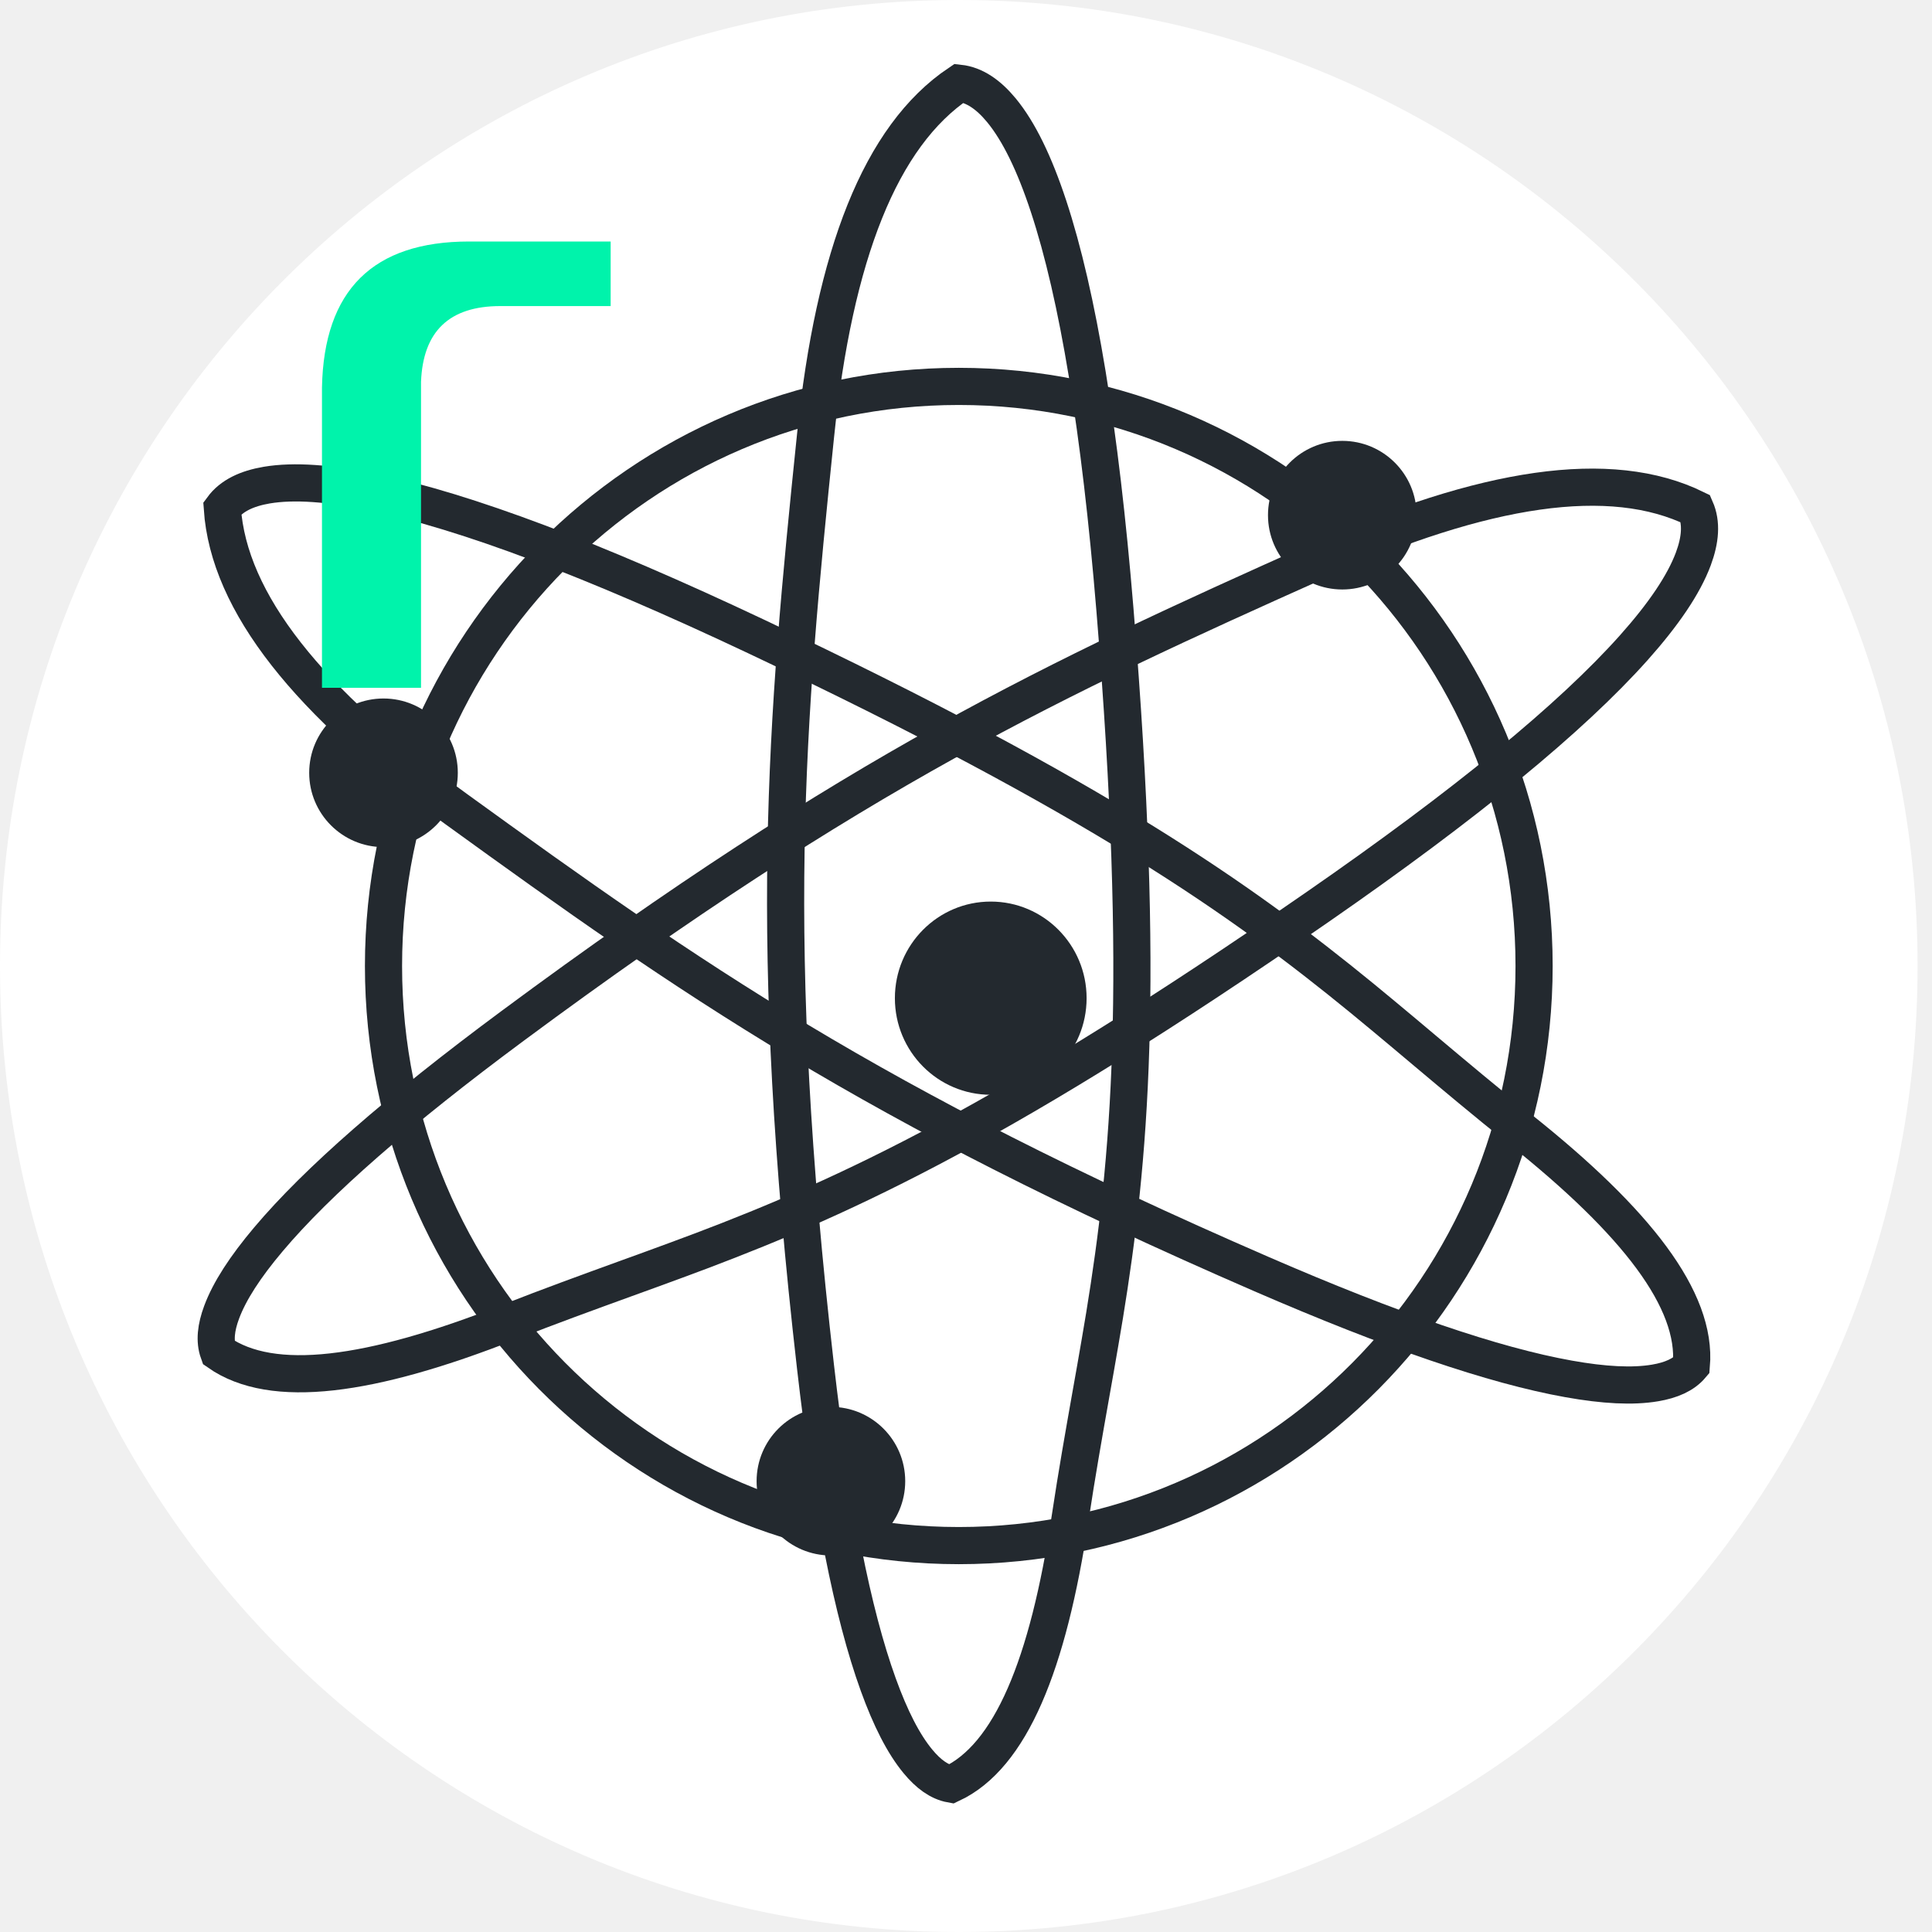
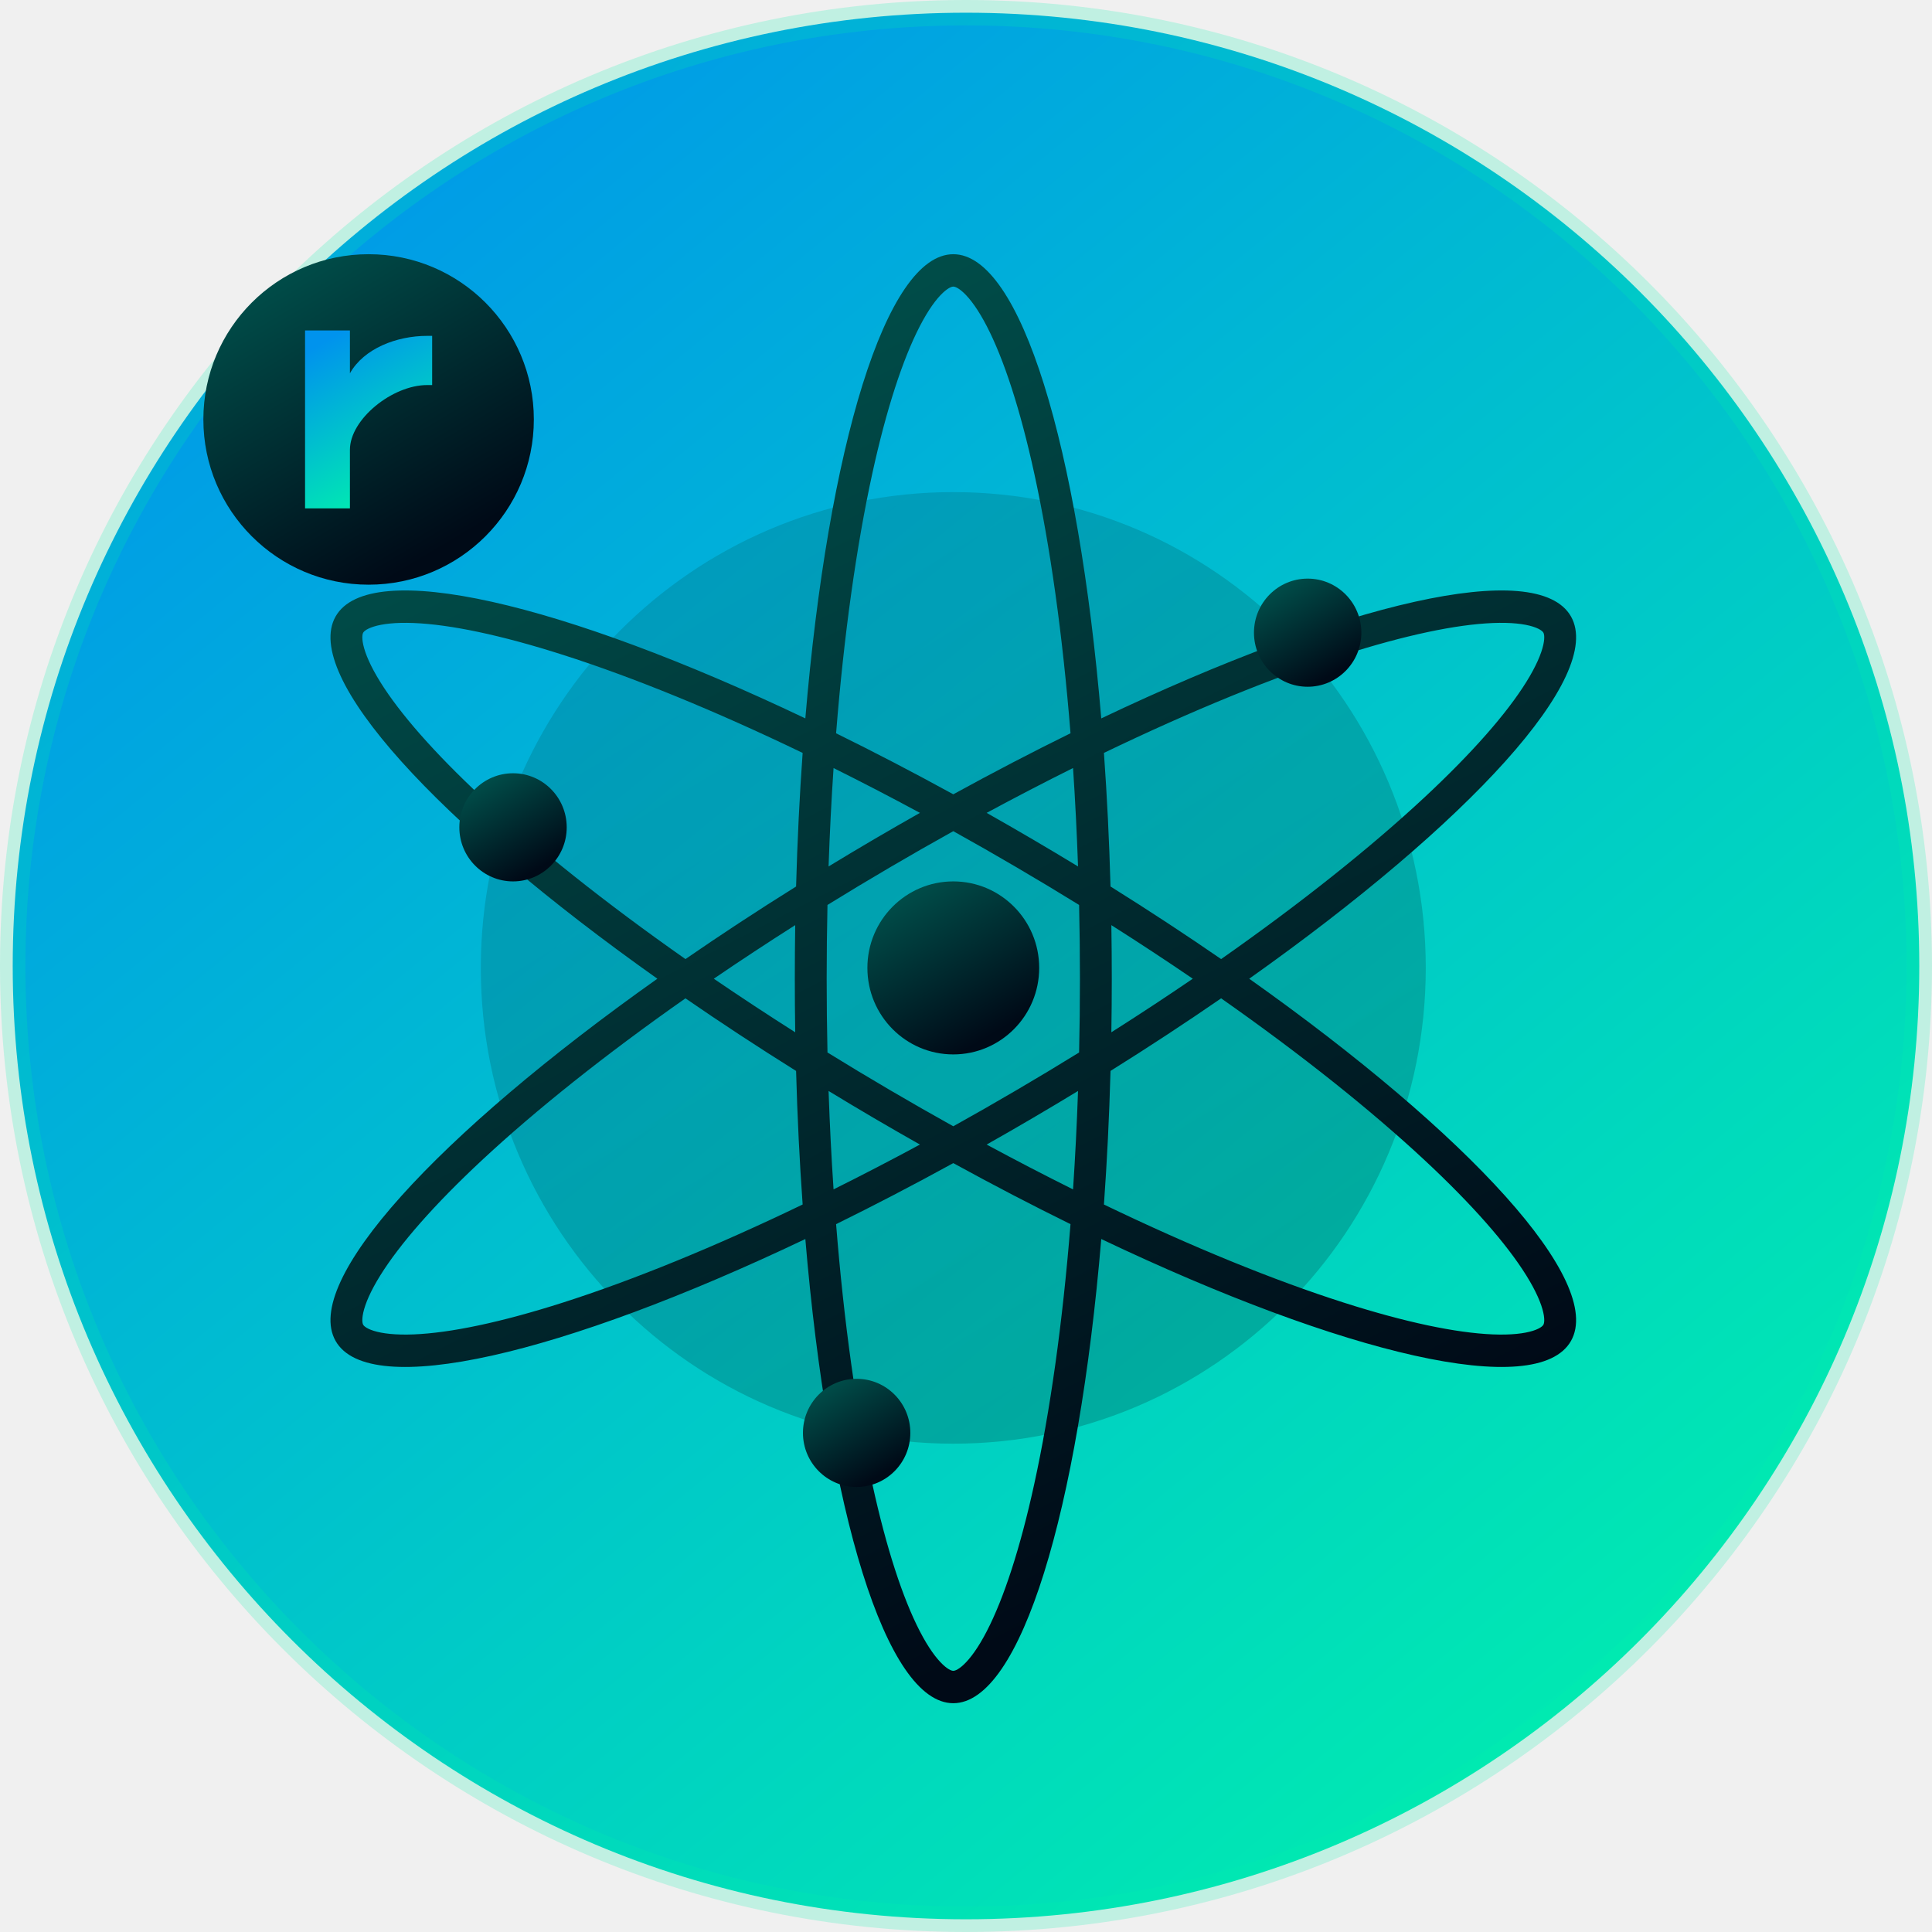
- <svg xmlns="http://www.w3.org/2000/svg" width="26px" height="26px" viewBox="0 0 26 26" version="1.1">
-   <g id="StaFiHub" stroke="none" stroke-width="1" fill="none" fill-rule="evenodd">
-     <g id="StaFi-rDOT-Copy-11" transform="translate(-436, -383)">
-       <g id="Group-9-Copy-6" transform="translate(436, 383)">
-         <ellipse id="Oval-5" fill="#FFFFFF" cx="12.903" cy="13" rx="12.903" ry="13" />
-         <ellipse id="Oval-6" stroke="#23292F" stroke-width="0.5" cx="12.903" cy="13" rx="7.742" ry="7.8" />
-         <path d="M12.907,1.12 C13.115,1.143 13.301,1.272 13.476,1.483 C13.712,1.769 13.921,2.201 14.11,2.773 C14.508,3.979 14.805,5.788 15.004,8.2 C15.422,13.274 15.202,15.635 14.865,17.701 L14.804,18.063 C14.763,18.303 14.721,18.541 14.678,18.781 C14.585,19.307 14.49,19.842 14.402,20.427 C14.105,22.405 13.601,23.636 12.8,24.01 C12.639,23.981 12.493,23.873 12.354,23.705 C12.159,23.47 11.983,23.124 11.819,22.67 C11.471,21.708 11.191,20.28 10.974,18.388 C10.318,12.661 10.574,9.748 10.975,5.865 C11.226,3.43 11.849,1.83 12.907,1.12 Z" id="Rectangle" stroke="#23292F" stroke-width="0.5" />
-         <path d="M12.907,1.12 C13.115,1.143 13.301,1.272 13.476,1.483 C13.712,1.769 13.921,2.201 14.11,2.773 C14.508,3.979 14.805,5.788 15.004,8.2 C15.422,13.274 15.202,15.635 14.865,17.701 L14.804,18.063 C14.763,18.303 14.721,18.541 14.678,18.781 C14.585,19.307 14.49,19.842 14.402,20.427 C14.105,22.405 13.601,23.636 12.8,24.01 C12.639,23.981 12.493,23.873 12.354,23.705 C12.159,23.47 11.983,23.124 11.819,22.67 C11.471,21.708 11.191,20.28 10.974,18.388 C10.318,12.661 10.574,9.748 10.975,5.865 C11.226,3.43 11.849,1.83 12.907,1.12 Z" id="Rectangle-Copy" stroke="#23292F" stroke-width="0.5" transform="translate(12.90261, 12.56667) rotate(-60) translate(-12.90261, -12.56667) " />
-         <path d="M12.907,1.12 C13.115,1.143 13.301,1.272 13.476,1.483 C13.712,1.769 13.921,2.201 14.11,2.773 C14.508,3.979 14.805,5.788 15.004,8.2 C15.422,13.274 15.202,15.635 14.865,17.701 L14.804,18.063 C14.763,18.303 14.721,18.541 14.678,18.781 C14.585,19.307 14.49,19.842 14.402,20.427 C14.105,22.405 13.601,23.636 12.8,24.01 C12.639,23.981 12.493,23.873 12.354,23.705 C12.159,23.47 11.983,23.124 11.819,22.67 C11.471,21.708 11.191,20.28 10.974,18.388 C10.318,12.661 10.574,9.748 10.975,5.865 C11.226,3.43 11.849,1.83 12.907,1.12 Z" id="Rectangle-Copy-2" stroke="#23292F" stroke-width="0.5" transform="translate(12.90261, 12.56667) rotate(-300) translate(-12.90261, -12.56667) " />
-         <ellipse id="Oval-7" fill="#23292F" cx="13.333" cy="13.433" rx="1.29" ry="1.3" />
-         <ellipse id="Oval-7-Copy" fill="#23292F" cx="5.161" cy="10.4" rx="1" ry="1" />
-         <ellipse id="Oval-7-Copy-2" fill="#23292F" cx="11.182" cy="19.933" rx="1" ry="1" />
-         <ellipse id="Oval-7-Copy-3" fill="#23292F" cx="18.064" cy="6.933" rx="1" ry="1" />
-         <path d="M4.333,9.256 L4.333,5.214 C4.359,3.905 5.019,3.25 6.314,3.25 L8.218,3.25 L8.218,4.119 L6.733,4.119 C6.047,4.119 5.692,4.459 5.666,5.139 L5.666,9.256 L4.333,9.256 Z" id="r" fill="#00F3AB" />
+ <svg xmlns="http://www.w3.org/2000/svg" width="76px" height="76px" viewBox="0 0 76 76" version="1.1">
+   <defs>
+     <linearGradient x1="10.493%" y1="0%" x2="92.253%" y2="100%" id="linearGradient-1">
+       <stop stop-color="#0093ED" offset="0%" />
+       <stop stop-color="#00F3AB" offset="100%" />
+     </linearGradient>
+     <linearGradient x1="66%" y1="92.56%" x2="10.812%" y2="0%" id="linearGradient-2">
+       <stop stop-color="#000A17" offset="0%" />
+       <stop stop-color="#00554F" offset="100%" />
+     </linearGradient>
+     <linearGradient x1="29.843%" y1="0%" x2="71.557%" y2="100%" id="linearGradient-3">
+       <stop stop-color="#0093ED" offset="0%" />
+       <stop stop-color="#00F3AB" offset="100%" />
+     </linearGradient>
+     <linearGradient x1="65.778%" y1="92.56%" x2="11.355%" y2="0%" id="linearGradient-4">
+       <stop stop-color="#000A17" offset="0%" />
+       <stop stop-color="#00554F" offset="100%" />
+     </linearGradient>
+     <linearGradient x1="61.824%" y1="92.56%" x2="21.04%" y2="0%" id="linearGradient-5">
+       <stop stop-color="#000A17" offset="0%" />
+       <stop stop-color="#00554F" offset="100%" />
+     </linearGradient>
+     <linearGradient x1="65.778%" y1="92.56%" x2="11.355%" y2="0%" id="linearGradient-6">
+       <stop stop-color="#000A17" offset="0%" />
+       <stop stop-color="#00554F" offset="100%" />
+     </linearGradient>
+     <linearGradient x1="65.778%" y1="92.56%" x2="11.355%" y2="0%" id="linearGradient-7">
+       <stop stop-color="#000A17" offset="0%" />
+       <stop stop-color="#00554F" offset="100%" />
+     </linearGradient>
+   </defs>
+   <g id="staker---staking-flow" stroke="none" stroke-width="1" fill="none" fill-rule="evenodd">
+     <g id="最终-copy-2" transform="translate(-212, -48)">
+       <g id="Group-5-Copy-8" transform="translate(212, 48)">
+         <circle id="Oval" stroke-opacity="0.2" stroke="#00F3AB" fill="url(#linearGradient-1)" cx="38" cy="38" r="37.5" />
+         <g id="Group-12" transform="translate(8, 10)">
+           <circle id="Combined-Shape-Copy-5" fill="url(#linearGradient-2)" cx="6.5" cy="6.5" r="6.5" />
+           <path d="M5.765,4.685 L5.765,3 L4,3 L4,10 L5.765,10 L5.765,7.693 C5.765,6.495 7.428,5.147 8.806,5.147 L9,5.147 L9,3.212 L8.806,3.212 C7.599,3.212 6.312,3.711 5.765,4.685 Z" id="Path" fill="url(#linearGradient-3)" />
+         </g>
+         <g id="Group-58" transform="translate(13, 10)">
+           <path d="M24.5,9.358 C34.765,9.358 43.086,17.738 43.086,28.075 C43.086,38.411 34.765,46.791 24.5,46.791 C14.235,46.791 5.914,38.411 5.914,28.075 C5.914,17.738 14.235,9.358 24.5,9.358 Z" id="Path" fill-opacity="0.2" fill="url(#linearGradient-4)" />
+           <path d="M24.908,1.516 C24.654,1.278 24.522,1.274 24.5,1.274 C24.478,1.274 24.347,1.278 24.093,1.516 C23.831,1.761 23.519,2.182 23.183,2.832 C22.512,4.131 21.869,6.092 21.315,8.624 C20.693,11.471 20.2,14.95 19.89,18.846 C21.389,19.583 22.931,20.385 24.5,21.246 C26.069,20.385 27.611,19.583 29.111,18.845 C28.8,14.95 28.308,11.471 27.685,8.624 C27.132,6.092 26.489,4.131 25.818,2.832 C25.482,2.182 25.169,1.761 24.908,1.516 Z M23.188,21.976 C22.036,21.354 20.901,20.766 19.79,20.213 C19.705,21.467 19.64,22.759 19.594,24.084 C20.182,23.726 20.778,23.37 21.382,23.015 C21.987,22.661 22.589,22.315 23.188,21.976 Z M18.68,18.26 C19.58,7.579 21.847,0 24.5,0 C27.154,0 29.421,7.579 30.321,18.26 C39.877,13.711 47.471,11.916 48.798,14.25 C50.125,16.585 44.797,22.368 36.141,28.5 C44.797,34.632 50.125,40.415 48.798,42.75 C47.471,45.084 39.877,43.289 30.321,38.74 C29.421,49.421 27.154,57 24.5,57 C21.847,57 19.58,49.421 18.68,38.74 C9.124,43.289 1.529,45.084 0.202,42.75 C-1.125,40.415 4.203,34.632 12.859,28.5 C4.203,22.368 -1.125,16.585 0.202,14.25 C1.529,11.916 9.124,13.711 18.68,18.26 Z M13.964,27.728 C10.798,25.507 8.077,23.335 5.961,21.363 C4.08,19.61 2.728,18.064 1.957,16.824 C1.571,16.203 1.368,15.718 1.29,15.366 C1.215,15.024 1.276,14.906 1.287,14.888 L1.287,14.887 C1.298,14.868 1.367,14.755 1.698,14.65 C2.037,14.543 2.552,14.479 3.275,14.508 C4.717,14.566 6.712,14.982 9.147,15.761 C11.885,16.636 15.098,17.943 18.574,19.618 C18.453,21.305 18.366,23.062 18.316,24.873 C16.797,25.822 15.342,26.778 13.964,27.728 Z M13.964,29.272 C10.798,31.493 8.077,33.666 5.961,35.637 C4.08,37.39 2.728,38.936 1.957,40.176 C1.571,40.797 1.368,41.282 1.29,41.634 C1.215,41.976 1.276,42.094 1.287,42.113 C1.298,42.132 1.367,42.245 1.698,42.35 C2.037,42.457 2.552,42.521 3.275,42.492 C4.717,42.434 6.712,42.018 9.147,41.239 C11.885,40.364 15.098,39.057 18.574,37.382 C18.453,35.695 18.366,33.938 18.316,32.128 C16.797,31.178 15.342,30.222 13.964,29.272 Z M18.282,30.608 C17.176,29.905 16.106,29.201 15.079,28.5 C16.106,27.799 17.176,27.095 18.282,26.392 C18.271,27.088 18.266,27.791 18.266,28.5 C18.266,29.209 18.271,29.912 18.282,30.608 Z M19.551,31.402 C19.53,30.449 19.519,29.481 19.519,28.5 C19.519,27.52 19.53,26.551 19.551,25.598 C20.354,25.102 21.173,24.609 22.009,24.119 C22.845,23.628 23.676,23.154 24.5,22.696 C25.324,23.154 26.155,23.628 26.991,24.119 C27.827,24.609 28.647,25.103 29.449,25.598 C29.471,26.552 29.482,27.52 29.482,28.5 C29.482,29.48 29.471,30.448 29.449,31.402 C28.647,31.897 27.827,32.391 26.991,32.881 C26.155,33.372 25.324,33.846 24.5,34.305 C23.676,33.846 22.845,33.372 22.009,32.881 C21.173,32.391 20.354,31.898 19.551,31.402 Z M19.594,32.916 C19.64,34.241 19.705,35.533 19.79,36.787 C20.901,36.234 22.036,35.646 23.188,35.024 C22.589,34.686 21.987,34.339 21.382,33.985 C20.778,33.63 20.182,33.274 19.594,32.916 Z M24.5,35.754 C22.931,36.615 21.389,37.417 19.89,38.155 C20.2,42.05 20.693,45.529 21.315,48.376 C21.869,50.908 22.512,52.87 23.183,54.168 C23.519,54.818 23.831,55.239 24.093,55.484 C24.347,55.722 24.478,55.726 24.5,55.726 C24.522,55.726 24.654,55.722 24.908,55.484 C25.169,55.239 25.482,54.818 25.818,54.168 C26.489,52.87 27.132,50.908 27.685,48.376 C28.308,45.529 28.8,42.05 29.111,38.155 C27.611,37.417 26.069,36.615 24.5,35.754 Z M30.426,37.383 C33.902,39.057 37.115,40.364 39.853,41.239 C42.289,42.018 44.282,42.434 45.725,42.492 C46.448,42.521 46.963,42.457 47.302,42.35 C47.633,42.245 47.702,42.132 47.713,42.113 C47.724,42.094 47.785,41.977 47.71,41.634 C47.632,41.282 47.429,40.797 47.043,40.176 C46.272,38.936 44.92,37.39 43.039,35.637 C40.923,33.666 38.202,31.493 35.036,29.272 C33.658,30.222 32.203,31.178 30.685,32.127 C30.635,33.937 30.547,35.695 30.426,37.383 Z M35.036,27.728 C38.202,25.507 40.923,23.335 43.039,21.363 C44.92,19.61 46.272,18.064 47.043,16.824 C47.429,16.203 47.632,15.718 47.71,15.366 C47.785,15.024 47.724,14.906 47.713,14.887 C47.702,14.869 47.633,14.755 47.302,14.65 C46.963,14.543 46.448,14.479 45.725,14.508 C44.282,14.566 42.289,14.982 39.853,15.761 C37.115,16.636 33.902,17.943 30.426,19.617 C30.547,21.305 30.635,23.063 30.685,24.873 C32.203,25.822 33.658,26.778 35.036,27.728 Z M30.718,26.393 C31.825,27.095 32.894,27.799 33.921,28.5 C32.894,29.201 31.825,29.905 30.718,30.607 C30.729,29.911 30.735,29.209 30.735,28.5 C30.735,27.791 30.729,27.089 30.718,26.393 Z M29.407,24.084 C29.361,22.76 29.295,21.467 29.211,20.212 C28.1,20.765 26.965,21.354 25.812,21.976 C26.411,22.315 27.013,22.661 27.617,23.015 C28.222,23.37 28.819,23.726 29.407,24.084 Z M29.211,36.788 C28.1,36.235 26.965,35.646 25.812,35.024 C26.411,34.686 27.013,34.339 27.617,33.985 C28.222,33.63 28.819,33.274 29.407,32.916 C29.361,34.241 29.295,35.534 29.211,36.788 Z" id="Shape" fill="url(#linearGradient-5)" />
+           <path d="M7.181,20.418 C8.348,20.418 9.293,21.37 9.293,22.545 C9.293,23.719 8.348,24.672 7.181,24.672 C6.015,24.672 5.069,23.719 5.069,22.545 C5.069,21.37 6.015,20.418 7.181,20.418 Z" id="Path" fill="url(#linearGradient-6)" />
+           <path d="M38.44,12.761 C39.606,12.761 40.552,13.713 40.552,14.888 C40.552,16.063 39.606,17.015 38.44,17.015 C37.273,17.015 36.328,16.063 36.328,14.888 C36.328,13.713 37.273,12.761 38.44,12.761 Z" id="Path" fill="url(#linearGradient-6)" />
+           <path d="M20.698,44.239 C21.865,44.239 22.81,45.191 22.81,46.366 C22.81,47.54 21.865,48.493 20.698,48.493 C19.532,48.493 18.586,47.54 18.586,46.366 C18.586,45.191 19.532,44.239 20.698,44.239 Z" id="Path" fill="url(#linearGradient-6)" />
+           <path d="M24.5,24.672 C26.366,24.672 27.879,26.195 27.879,28.074 C27.879,29.954 26.366,31.478 24.5,31.478 C22.634,31.478 21.121,29.954 21.121,28.074 C21.121,26.195 22.634,24.672 24.5,24.672 Z" id="Path" fill="url(#linearGradient-7)" />
+         </g>
      </g>
    </g>
  </g>
</svg>
